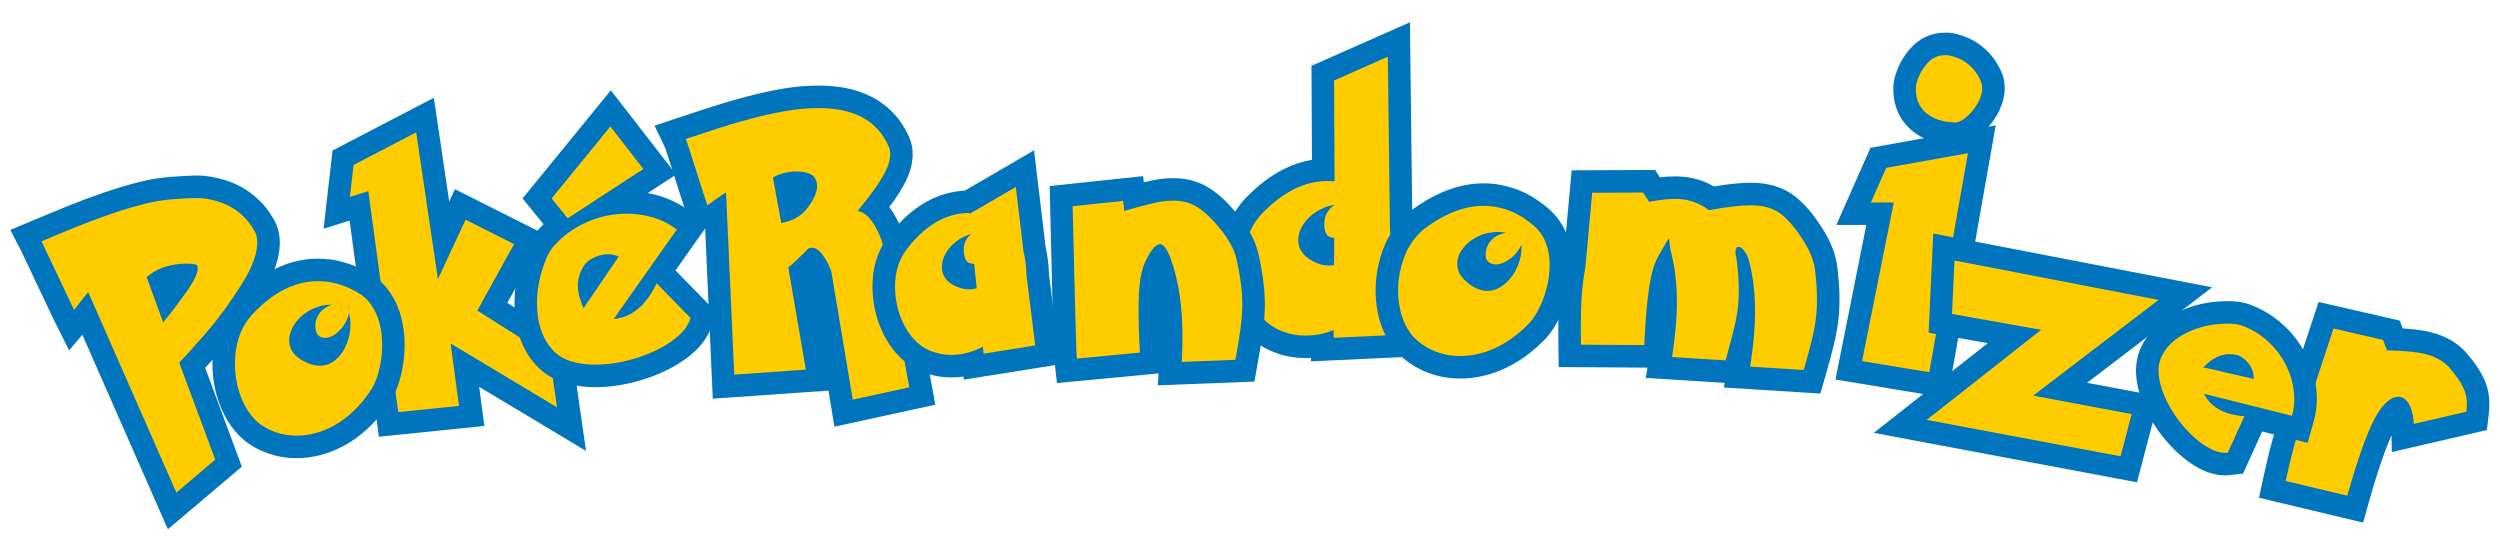
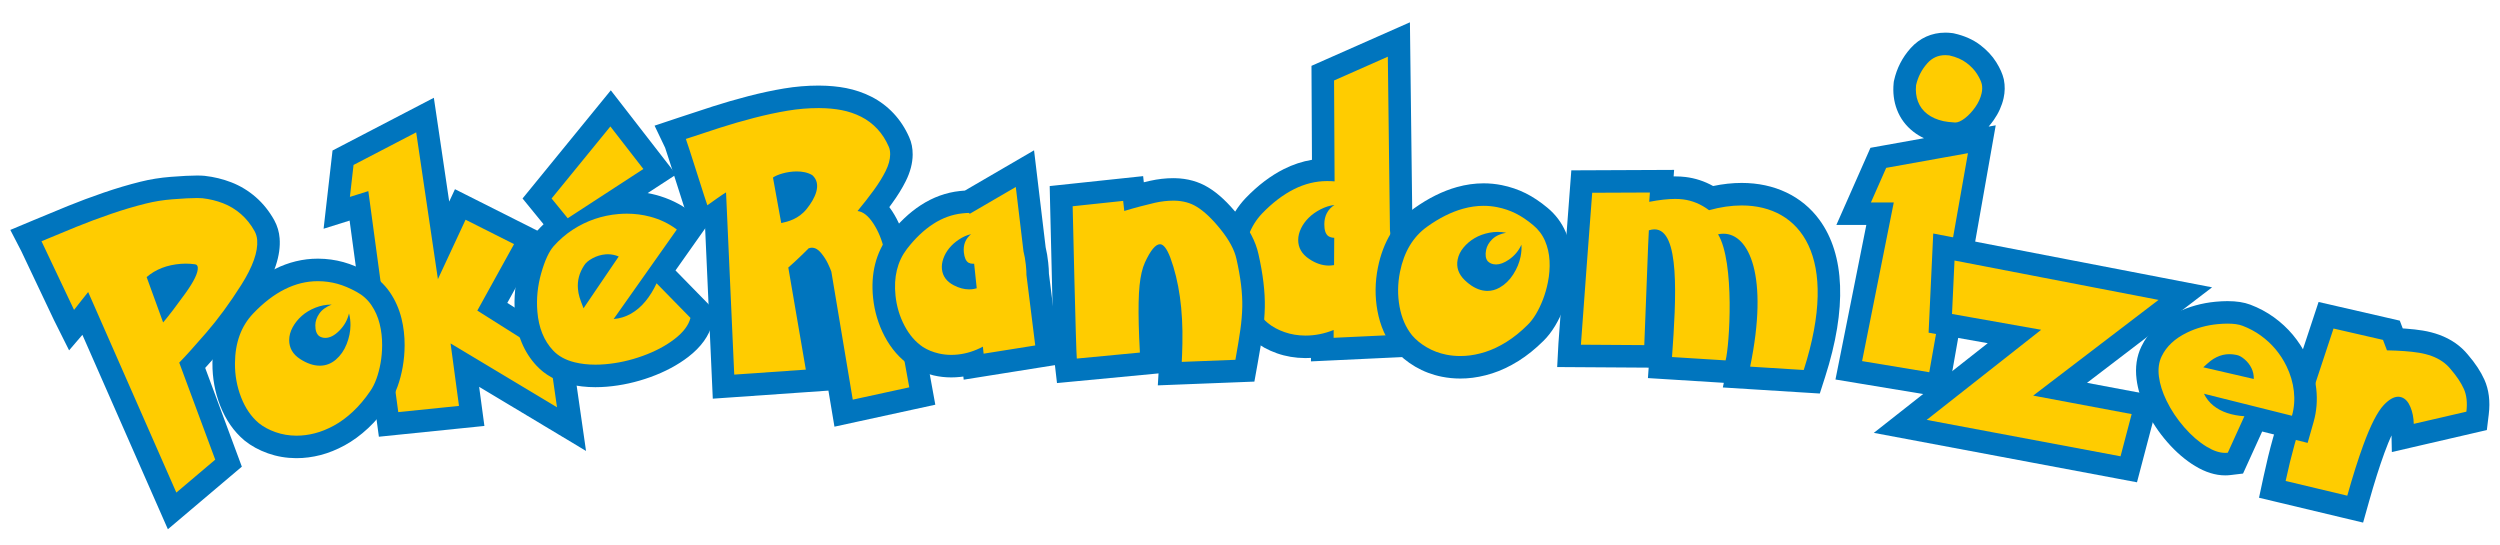
<svg xmlns="http://www.w3.org/2000/svg" id="Layer_1" data-name="Layer 1" viewBox="0 0 2776.52 604.45">
  <defs>
    <style>
      .cls-1 {
        fill: #0075be;
      }

      .cls-2 {
        fill: #fc0;
      }
    </style>
  </defs>
  <g>
    <path class="cls-2" d="m94.84,348.39c-2.32,2.97-2.78,3.55-3.1,3.92l-12.25,14.32-8.42-16.86c-.67-1.35-8.04-16.92-20.1-42.4-7.49-15.82-15.23-32.18-16.01-33.8l-6.16-11.93,12.49-5.23c13.67-5.73,26.74-11.13,38.84-16.05,12.26-4.99,25.38-9.88,38.99-14.55,13.76-4.72,27.17-8.7,39.86-11.84,10.14-2.53,20.76-4.24,31.53-5.08,12.49-.97,21.74-1.44,28.28-1.44,2.9,0,5.25.09,7.2.29l.17.02c9.06,1.02,17.85,3.15,26.13,6.36,8.64,3.35,16.58,8.16,23.62,14.31,7.05,6.16,13.04,13.67,17.81,22.32l.05.09c2.47,4.57,3.93,9.54,4.34,14.77,1.24,15.95-5.16,34.76-19.55,57.51-13.05,20.63-26.58,39.07-40.2,54.78-10.29,11.88-18.49,21.07-24.85,27.86l40.32,108.63-62.66,53.04-96.31-219.02Zm90.42-15.64c3.22-4.29,6.67-8.98,10.33-14.07,4.19-5.83,6.87-10.19,8.58-13.37-.78.03-1.55.07-2.31.13-9.37.73-17.31,2.99-24.02,6.88l7.43,20.43Z" />
    <path class="cls-1" d="m218.78,219.93c2.46,0,4.45.07,5.97.22,8.03.9,15.7,2.76,23.01,5.59,7.3,2.83,13.94,6.85,19.91,12.07,5.97,5.22,11,11.53,15.09,18.94,1.64,3.03,2.6,6.3,2.87,9.79,1.01,13.04-4.87,29.66-17.65,49.86-12.78,20.2-25.81,37.96-39.08,53.28-13.28,15.32-23.22,26.34-29.85,33.06l39.99,107.75-43.19,36.56-97.93-222.71c-.23.02-14.93,18.96-15.68,19.84-1.25-2.49-35.52-75.06-36.14-76.25,13.73-5.75,26.63-11.08,38.72-16.01,12.09-4.92,24.87-9.69,38.33-14.31,13.46-4.62,26.4-8.46,38.81-11.53,9.54-2.38,19.37-3.96,29.5-4.75,12.06-.94,21.16-1.4,27.32-1.4m-37.6,138.18c6.65-7.89,14.83-18.6,24.56-32.12,9.72-13.52,14.37-23.13,13.92-28.84-.17-2.21-1.2-3.42-3.09-3.62-3.5-.5-6.95-.74-10.36-.74-1.79,0-3.56.07-5.32.21-15.37,1.19-28.05,6.1-38.03,14.72l18.32,50.4m37.61-163.18v25-25c-6.88,0-16.45.48-29.26,1.48-11.46.89-22.77,2.71-33.61,5.42-13,3.22-26.77,7.31-40.87,12.14-13.84,4.75-27.17,9.73-39.64,14.8-12.09,4.92-25.2,10.34-38.96,16.1l-24.99,10.47,12.31,23.82c1.1,2.28,8.97,18.91,15.93,33.63,14.56,30.77,19.52,41.24,20.19,42.58l16.85,33.71,14.76-17.24,81.47,185.29,13.48,30.65,25.56-21.63,43.19-36.56,13.39-11.33-6.1-16.45-34.6-93.22c5.55-6.09,12.15-13.56,19.91-22.52,14.03-16.19,27.93-35.12,41.31-56.29,15.89-25.11,22.9-46.43,21.45-65.16-.54-6.99-2.49-13.63-5.8-19.75l-.05-.09-.05-.09c-5.48-9.93-12.38-18.57-20.52-25.69-8.15-7.12-17.34-12.69-27.34-16.56-9.29-3.59-19.13-5.99-29.26-7.13l-.17-.02-.17-.02c-2.35-.23-5.11-.34-8.41-.34h0Z" />
  </g>
  <g>
    <polygon class="cls-2" points="516.28 405.51 523.87 461.93 431.56 471.36 398.68 228.62 374 236.36 380.99 175.17 472.03 127.79 492.61 266.93 511.17 227.05 588.13 265.8 546.76 340.68 622.04 388.22 634.73 476.58 516.28 405.51" />
    <path class="cls-1" d="m462.23,146.98l24.12,163.03,30.72-65.99,53.84,27.1-40.79,73.83,80.37,50.76,8.13,56.62-118.2-70.91,9.34,69.38-67.44,6.89-33.25-245.43-20.47,6.42,4.05-35.49,69.58-36.21m19.59-38.38l-31.14,16.21-69.58,36.21-11.79,6.14-1.51,13.2-4.05,35.49-4.36,38.19,28.88-9.05,29.27,216.07,3.25,23.97,24.07-2.46,67.44-6.89,25.68-2.62-3.44-25.58-2.4-17.87,73.63,44.17,45.08,27.05-7.47-52.04-8.13-56.62-1.64-11.42-9.76-6.16-60.44-38.17,29.39-53.19,12.56-22.74-23.2-11.68-53.84-27.1-23.03-11.59-6.4,13.76-11.91-80.53-5.14-34.72h0Z" />
  </g>
  <g>
    <path class="cls-2" d="m661.28,417.51c-9.3,0-18.1-1.01-26.16-3.01-12.41-3.08-22.51-8.72-30.02-16.77-12.04-12.8-19.03-29.84-20.76-50.62-1.3-15.62.28-31.44,4.68-47.01,4.57-16.19,10.03-27.68,16.69-35.15,4.74-5.29,9.87-10.11,15.33-14.39l-24.56-30.11,81.65-100.08,54.59,70.4-54.28,35.34c2.53-.37,5.07-.66,7.63-.87,3.38-.28,6.78-.42,10.1-.42,9.83,0,19.54,1.24,28.86,3.69,12.68,3.33,24.19,8.86,34.2,16.43l9.65,7.3-34.89,49.42,46.7,47.72-1.74,6.81c-2.78,10.92-10.25,21.11-22.19,30.29-10.69,8.22-23.7,15.14-38.67,20.57-14.8,5.36-29.98,8.71-45.1,9.97-3.99.33-7.93.5-11.71.5Zm1.43-118.93c-2.6,1.58-3.27,2.63-3.34,2.76l-.15.26-.17.26c-1.58,2.42-2.76,4.87-3.57,7.37l7.23-10.65Z" />
    <path class="cls-1" d="m677.88,140.44l36.65,47.25-84.01,54.7-17.91-21.95,65.27-80m18.29,96.87c8.8,0,17.36,1.09,25.68,3.28,11.15,2.93,21.09,7.7,29.84,14.31l-70.18,99.42c6.9-.57,13.34-2.56,19.29-5.96,5.96-3.4,11.31-7.99,16.07-13.77,4.76-5.78,8.87-12.43,12.34-19.96l37.63,38.45c-2.08,8.17-7.98,16-17.7,23.47-9.72,7.48-21.48,13.72-35.31,18.72-13.83,5.01-27.79,8.09-41.88,9.27-3.66.3-7.22.46-10.68.46-8.32,0-16.04-.88-23.15-2.65-10.07-2.5-18.03-6.88-23.88-13.16-10.14-10.78-15.95-25.15-17.44-43.13-1.18-14.19.24-28.38,4.25-42.57,4.01-14.19,8.68-24.27,13.99-30.24,6.36-7.1,13.41-13.16,21.14-18.19,7.73-5.02,15.85-8.98,24.37-11.88,8.52-2.9,17.37-4.73,26.55-5.49,3.05-.25,6.07-.38,9.07-.38m-48.1,105.07l39.09-57.54c-4.02-1.65-8.04-2.47-12.05-2.47-.81,0-1.62.03-2.43.1-5.11.42-9.97,1.88-14.57,4.35-4.61,2.48-7.78,5.22-9.53,8.22-5.24,8.06-7.48,16.62-6.72,25.71.28,3.31.87,6.45,1.78,9.43.91,2.97,2.39,7.04,4.44,12.2m30.3-242.09l-19.87,24.35-65.27,80-12.89,15.8,12.89,15.8,10.46,12.82c-2.51,2.4-4.93,4.9-7.27,7.51l-.02.03-.02.03c-7.94,8.91-14.28,22.02-19.38,40.07-4.81,17.02-6.53,34.33-5.11,51.44,1.96,23.65,10.08,43.22,24.12,58.16,9.18,9.82,21.33,16.66,36.1,20.33,9.05,2.24,18.86,3.38,29.17,3.38,4.13,0,8.42-.18,12.75-.54,16.23-1.35,32.49-4.94,48.32-10.67,16.19-5.86,30.33-13.4,42.04-22.42,14.21-10.93,23.18-23.42,26.67-37.11l3.47-13.62-9.83-10.04-34.5-35.26,21.9-31.02,13.96-19.77-19.31-14.59c-11.32-8.55-24.29-14.79-38.55-18.54-2.94-.77-5.91-1.44-8.92-1.99l8.88-5.78,22.75-14.82-16.64-21.46-36.65-47.25-19.26-24.83h0Z" />
  </g>
  <g>
    <path class="cls-2" d="m911.16,304.85c-.44-1.14-1.29-3.19-2.94-6.71-1.38-2.94-3.33-5.97-5.78-9-2.82,2.78-5.79,5.62-8.86,8.48-1.72,1.6-3.24,3.01-4.58,4.23l20.62,120.18-106.07,7.39-8.67-192.72c-.39.28-.73.53-1,.72l-3.07,3.12-5.28-.03c-9.02-.05-11.53-7.6-12.73-11.23-.57-1.73-1.38-4.21-2.35-7.22-1.92-5.95-4.48-13.99-7.15-22.36-4.98-15.63-11.76-36.89-13.03-40.34l-5.93-12.41,13.42-4.48c13.48-4.5,26.31-8.71,38.12-12.51,12.05-3.88,24.89-7.59,38.18-11.04,13.46-3.49,26.49-6.29,38.73-8.33,12.16-2.02,24.3-3.04,36.1-3.04h1.3c9.72.07,18.86.92,27.14,2.54,8.63,1.69,16.89,4.5,24.58,8.36,7.99,4.01,15.2,9.41,21.43,16.04,6.17,6.58,11.24,14.37,15.07,23.15,1.84,3.96,2.75,8.67,2.72,14-.05,7.5-2.18,15.55-6.34,23.92-3.62,7.28-8.4,15.02-14.22,23.01-2.86,3.93-5.9,7.95-9.09,12.03,3.11,2.87,6.07,6.43,8.86,10.67,6.36,9.67,11.06,21.11,13.98,33.99l.06.26,29.93,164.33-87.38,19.04-25.76-154.02Zm-33.78-73.41c3.14-1.66,6.17-3.96,8.84-7.29,4.29-5.35,7.25-10.56,8.35-14.67.75-2.79.45-4.09-.06-4.86-2.46-1.14-5.76-1.73-9.65-1.73-4.56,0-8.92.8-12.34,1.75l4.87,26.79Z" />
    <path class="cls-1" d="m908.89,120.05c.41,0,.81,0,1.22,0,9,.06,17.27.83,24.82,2.3,7.55,1.48,14.67,3.9,21.37,7.26,6.7,3.36,12.67,7.84,17.92,13.42,5.24,5.59,9.51,12.17,12.79,19.75,1.1,2.3,1.63,5.22,1.61,8.77-.04,5.61-1.71,11.75-5.03,18.43-3.32,6.68-7.7,13.75-13.13,21.22-5.44,7.47-11.46,15.19-18.06,23.16,6.11.73,11.94,5.31,17.5,13.76,5.56,8.45,9.64,18.41,12.23,29.88l27.71,152.18-62.76,13.67-23.78-142.18c-.65-1.95-1.91-4.91-3.78-8.87-1.87-3.96-4.4-7.9-7.59-11.81-3.2-3.91-6.63-5.88-10.3-5.9h-.03c-.78,0-1.94.22-3.48.67-4.03,4.1-8.39,8.34-13.08,12.71-4.69,4.38-7.88,7.25-9.55,8.61l19.46,113.43-79.5,5.54-9.1-202.37h0c-.67,0-20.31,13.86-20.75,14.31-.33,0-22.56-70.92-23.88-73.68,13.47-4.49,26.14-8.65,38-12.47,11.86-3.82,24.35-7.43,37.49-10.84,13.13-3.41,25.68-6.11,37.64-8.09,11.53-1.92,22.89-2.87,34.05-2.87m-41.25,127.7c7.34-1.56,19.2-4.39,28.33-15.78,9.13-11.39,17.27-27.47,6.17-37.42-4.97-3.01-11.12-4.15-17.28-4.15-11.04,0-22.1,3.66-26.4,6.8l9.18,50.56m41.25-152.7c-12.48,0-25.31,1.08-38.15,3.21-12.62,2.1-26.02,4.98-39.82,8.56-13.53,3.52-26.61,7.3-38.87,11.24-11.86,3.82-24.73,8.04-38.25,12.55l-26.84,8.95,11.74,24.58c1.64,4.71,8.24,25.41,12.68,39.34,2.69,8.45,5.24,16.42,7.16,22.4.98,3.05,1.8,5.57,2.38,7.32.34,1.03.62,1.84.81,2.39,4.08,11.6,13.3,16.45,21.35,17.28l7.39,164.3,1.15,25.6,25.56-1.78,79.5-5.54,23.36-1.63,2.37,14.16,4.33,25.89,25.65-5.59,62.76-13.67,23.6-5.14-4.33-23.76-27.71-152.18-.1-.52-.12-.52c-3.25-14.35-8.54-27.16-15.72-38.09-1.01-1.54-2.05-3.01-3.11-4.41,1.02-1.36,2.02-2.72,2.99-4.06,6.23-8.56,11.38-16.9,15.31-24.8,5.02-10.09,7.59-19.99,7.65-29.41.04-7.13-1.24-13.58-3.82-19.2-4.4-10.05-10.24-18.99-17.35-26.58-7.24-7.72-15.63-13.99-24.93-18.66-8.71-4.37-18.05-7.54-27.78-9.45-9.06-1.77-18.97-2.7-29.48-2.77-.46,0-.92,0-1.38,0h0Z" />
  </g>
  <g>
    <path class="cls-2" d="m1080.91,402.94c-5.21,1.59-10.51,2.67-15.85,3.23-2.87.3-5.74.45-8.54.45-5.67,0-11.26-.63-16.62-1.86-8.05-1.86-15.32-4.84-21.6-8.87l-.19-.13c-9.98-6.67-18.27-16.18-24.62-28.27-6.11-11.63-9.93-24.37-11.35-37.85-2.5-23.76,2.57-44.14,15.05-60.58,9.99-12.97,20.84-23.29,32.29-30.73,11.93-7.75,24.72-12.39,38.01-13.79,3.25-.34,5.82-.52,7.83-.56l62.99-36.69,10.71,89.59c1.2,4.76,2.12,10.14,2.73,16.02.52,4.94.76,8.8.73,11.74l11.18,89.47-82.29,13.11-.45-4.28Zm-21.02-112.67c-.14.35-.27.7-.39,1.05-.82,2.33-1.12,4.4-.92,6.32.27,2.59,1.23,5.36,6.36,8.03,2.09,1.11,4.08,1.92,6.01,2.45l-.53-5.01c-.22-.11-.44-.22-.66-.33l-.48-.25-.46-.29c-4.12-2.64-7.11-6.65-8.94-11.96Z" />
    <path class="cls-1" d="m1128.15,207.67l8.55,71.52c1.15,4.37,2.02,9.37,2.61,15.01.52,4.96.73,8.65.65,11.07l9.79,78.39-57.34,9.14-.82-7.82c-8.99,4.83-18.27,7.75-27.84,8.76-2.45.26-4.86.39-7.24.39-4.75,0-9.35-.51-13.81-1.54-6.68-1.54-12.57-3.95-17.66-7.21-8.27-5.52-15.1-13.42-20.5-23.69-5.4-10.27-8.73-21.39-9.98-33.35-2.16-20.59,2.03-37.83,12.57-51.72,9.12-11.84,18.83-21.11,29.14-27.81,10.31-6.7,21.14-10.64,32.5-11.84,3.16-.33,5.56-.5,7.2-.5l1.13.92,51.03-29.72m-49.68,52.38c-4.64,1.09-9.11,3.07-13.43,5.95-4.32,2.87-7.93,6.1-10.84,9.69-2.91,3.59-5.07,7.42-6.5,11.5-1.43,4.08-1.94,8-1.55,11.76.82,7.77,5.15,13.71,13.01,17.81,5.84,3.09,11.57,4.63,17.21,4.63,1.07,0,2.14-.06,3.21-.17,1.28-.13,3.01-.49,5.2-1.06l-2.87-27.29c-.45.05-.89.07-1.32.07-1.8,0-3.47-.41-5.02-1.22-2.78-1.78-4.47-5.57-5.08-11.38-.88-8.37,1.78-15.13,7.97-20.27m69.99-93.13l-32.89,19.15-43.89,25.56c-1.62.1-3.44.26-5.51.48-15.27,1.6-29.91,6.9-43.51,15.74-12.64,8.21-24.53,19.49-35.33,33.52l-.05.07-.05.07c-14.47,19.06-20.36,42.42-17.52,69.45,1.58,15.07,5.86,29.32,12.71,42.36,7.33,13.96,17.01,25.01,28.74,32.85l.19.13.19.12c7.49,4.8,16.08,8.35,25.54,10.53,6.28,1.45,12.81,2.18,19.43,2.18,3.23,0,6.55-.18,9.85-.52,1.19-.13,2.39-.27,3.58-.44l.37,3.48,26.04-4.15,57.34-9.14,23.87-3.8-3-23.98-9.58-76.69c-.01-3.29-.27-7.26-.8-12.28-.64-6.14-1.6-11.83-2.84-16.96l-8.36-69.93-4.52-37.79h0Z" />
  </g>
  <g>
    <path class="cls-2" d="m1468.58,383.29c-6.16,1.26-12.35,1.89-18.54,1.89h-.58c-9.51-.06-18.61-1.59-27.04-4.55-8.48-2.98-15.96-7.07-22.25-12.17l-.18-.15c-9.98-8.4-17.79-19.69-23.21-33.54-5.23-13.37-7.83-27.66-7.74-42.48.16-26.06,8.1-47.52,23.58-63.8,12.45-12.91,25.51-22.83,38.86-29.53,12.38-6.21,25.2-9.66,38.17-10.26l-.55-107.45,84.5-37.37,2.57,210.95c.73,5.34,1.08,11.34,1.04,17.85-.04,5.5-.24,9.74-.64,12.92l1.31,98.46-89.34,4.2.03-4.97Zm-9.92-128.34c-.95,1.33-1.76,2.7-2.45,4.14-1.27,2.65-1.9,5.06-1.91,7.39-.02,3.09.75,6.77,6.58,10.7,2.85,1.94,5.61,3.33,8.34,4.2l.05-8.16c-.43-.25-.85-.52-1.27-.8l-.45-.3-.42-.34c-4.7-3.81-7.54-9.45-8.47-16.82Z" />
    <path class="cls-1" d="m1541.33,62.98l2.35,192.82c.73,4.94,1.07,10.54,1.03,16.81-.03,5.51-.25,9.59-.65,12.24l1.16,87.3-64.1,3.02.05-8.69c-10.31,4.14-20.69,6.21-31.15,6.21-.17,0-.33,0-.5,0-8.16-.05-15.82-1.33-22.97-3.85-7.15-2.51-13.33-5.87-18.52-10.08-8.41-7.08-14.94-16.59-19.61-28.53-4.67-11.94-6.97-24.56-6.88-37.85.14-22.88,6.86-41.3,20.14-55.27,11.47-11.89,23.27-20.88,35.41-26.98,11.99-6.01,24.21-9.02,36.66-9.02.16,0,.32,0,.49,0,3.51.02,6.17.13,7.97.33l-.58-112.07,59.69-26.4m-59.27,164.66c-5.23.63-10.39,2.26-15.48,4.89-5.1,2.63-9.46,5.73-13.09,9.32-3.63,3.59-6.48,7.53-8.55,11.84-2.07,4.31-3.12,8.55-3.14,12.72-.05,8.64,3.98,15.69,12.11,21.15,7.18,4.89,14.48,7.35,21.88,7.4.03,0,.07,0,.1,0,1.41,0,3.33-.18,5.74-.53l.19-30.33c-2.56-.02-4.84-.69-6.82-2.04-2.83-2.3-4.23-6.67-4.19-13.13.06-9.3,3.81-16.4,11.24-21.29m83.81-202.85l-34.65,15.32-59.69,26.4-14.97,6.62.08,16.37.45,87.98c-10.61,1.76-21.05,5.21-31.21,10.3-14.62,7.34-28.82,18.09-42.19,31.97l-.06.06-.06.06c-17.75,18.66-26.84,43-27.02,72.34-.1,16.41,2.79,32.26,8.6,47.11,6.18,15.82,15.2,28.79,26.8,38.55l.18.15.18.15c7.4,6,16.15,10.8,25.98,14.25,9.74,3.42,20.2,5.19,31.1,5.26h.65c1.99,0,3.97-.06,5.96-.17l-.02,3.86,26.34-1.24,64.1-3.02,24.14-1.14-.32-24.17-1.14-85.57c.39-3.55.59-7.91.63-13.48.04-6.78-.31-13.11-1.05-18.83l-2.33-191.26-.46-37.88h0Z" />
  </g>
  <g>
    <path class="cls-2" d="m1621.82,407.9c-6.11,0-12.16-.59-17.98-1.75-9.24-1.85-17.88-5.11-25.68-9.69-7.82-4.59-14.38-10-19.5-16.07l-.17-.2c-8.2-10.15-13.72-22.71-16.4-37.34-2.59-14.12-2.43-28.65.48-43.18,5.12-25.55,16.99-45.11,35.29-58.15,14.56-10.4,29.23-17.71,43.59-21.72,8.8-2.46,17.63-3.7,26.25-3.7,5.92,0,11.87.59,17.67,1.75,8.31,1.66,16.22,4.35,23.52,7.99,7.18,3.57,14.5,8.47,21.78,14.54,7.36,6.06,13.01,13.55,16.73,22.19,3.51,8.17,5.54,17.03,6.02,26.36.46,8.89-.23,17.99-2.05,27.06-1.47,7.35-3.52,14.46-6.08,21.12-2.57,6.67-5.53,12.81-8.79,18.24-3.44,5.72-7.2,10.58-11.18,14.44-8.22,8.17-16.8,15.07-25.5,20.51-8.82,5.52-17.71,9.72-26.43,12.49-8.69,2.76-17.25,4.42-25.45,4.93-2.04.13-4.1.19-6.11.19Zm15.73-127.73c-.88.85-1.72,1.75-2.5,2.71-2.08,2.52-3.35,5.03-3.88,7.66-.65,3.26-.58,6.92,4.28,11.61,4.71,4.52,9.28,7.26,13.58,8.12,1.04.21,2.06.31,3.04.31,2.46,0,4.84-.67,7.28-2.05,1.23-.69,2.4-1.48,3.51-2.35-.43.02-.86.03-1.29.03-1.81,0-3.61-.18-5.36-.53-4.97-1-9.24-3.26-12.7-6.72l-.38-.38-.35-.41c-3.99-4.76-5.74-10.79-5.22-17.99Z" />
    <path class="cls-1" d="m1647.7,228.59c5.13,0,10.2.5,15.22,1.51,7.26,1.45,14.06,3.76,20.4,6.92s12.78,7.47,19.33,12.95c5.9,4.86,10.32,10.71,13.26,17.54,2.94,6.83,4.61,14.19,5.02,22.06.41,7.88-.2,15.86-1.82,23.96-1.34,6.7-3.17,13.06-5.49,19.09-2.32,6.02-4.93,11.45-7.84,16.29-2.91,4.84-5.98,8.82-9.22,11.95-7.62,7.58-15.41,13.86-23.38,18.84-7.97,4.99-15.83,8.71-23.59,11.18-7.75,2.47-15.23,3.92-22.44,4.36-1.79.11-3.57.17-5.33.17-5.32,0-10.49-.5-15.53-1.51-7.91-1.58-15.18-4.32-21.81-8.22-6.63-3.89-12.05-8.34-16.28-13.35-6.91-8.55-11.52-19.13-13.83-31.74-2.31-12.61-2.17-25.43.44-38.47,4.49-22.43,14.59-39.24,30.28-50.43,13.44-9.6,26.68-16.22,39.7-19.86,7.74-2.16,15.37-3.24,22.89-3.24m4.37,94.49c4.63,0,9.11-1.22,13.43-3.67,6-3.4,11.05-8.29,15.14-14.68,4.09-6.39,6.81-12.99,8.17-19.78.93-4.65,1.23-9.05.9-13.18-3,6.76-7.67,12.31-14.01,16.65-5.15,3.53-9.86,5.29-14.14,5.29-.99,0-1.96-.09-2.91-.28-2.51-.5-4.62-1.6-6.31-3.3-2.34-2.79-2.96-6.98-1.84-12.57.86-4.28,3.12-8.23,6.8-11.85,3.68-3.62,8.83-6.02,15.46-7.21-3.13-.63-6.28-.94-9.42-.94-3.02,0-6.05.29-9.08.87-6.19,1.18-11.7,3.2-16.53,6.06-4.83,2.86-8.94,6.34-12.33,10.45-3.39,4.11-5.55,8.5-6.48,13.15-1.73,8.66.89,16.35,7.87,23.07,6.49,6.24,13.09,10.03,19.8,11.37,1.85.37,3.68.56,5.49.56m-4.37-119.49h0c-9.75,0-19.72,1.4-29.61,4.16-15.77,4.4-31.75,12.34-47.51,23.59-20.95,14.93-34.51,37.09-40.27,65.86-3.22,16.09-3.4,32.2-.52,47.89,3.06,16.71,9.45,31.15,18.97,42.94l.16.2.17.2c6.04,7.16,13.68,13.48,22.73,18.8,9.01,5.29,18.95,9.05,29.56,11.17,6.62,1.33,13.5,2,20.43,2,2.27,0,4.58-.07,6.88-.21,9.22-.57,18.8-2.42,28.47-5.49,9.71-3.09,19.56-7.73,29.27-13.81,9.46-5.92,18.76-13.39,27.62-22.19,4.74-4.61,9.16-10.3,13.15-16.93,3.63-6.05,6.91-12.84,9.73-20.17,2.82-7.32,5.07-15.12,6.68-23.17,2.02-10.09,2.79-20.24,2.27-30.16-.56-10.81-2.92-21.12-7.02-30.65-4.51-10.47-11.33-19.53-20.27-26.91-8-6.67-16.12-12.08-24.14-16.08-8.28-4.13-17.24-7.17-26.64-9.05-6.61-1.32-13.38-1.99-20.12-1.99h0Z" />
  </g>
  <g>
-     <path class="cls-2" d="m1929.17,418.81l2.23-13.63c.74-4.54,1.65-11.21,2.71-19.82.18-1.49.36-2.98.52-4.45-1.67,6.34-3.71,13.91-6.1,22.66l-2.69,9.81-83.45-5.22,2.23-13.63c.74-4.54,1.65-11.21,2.71-19.82,3.27-26.64,3.4-50.72.39-71.85-.78,2.69-1.5,5.64-2.15,8.8-1,4.88-1.93,10.79-2.76,17.59-1.73,14.13-3.13,32.51-4.16,54.63l-.56,12-94.65-.62-.16-12.25c-.11-8.54-.14-17.08-.07-25.38.06-8.43.27-16.37.63-23.6.36-7.37,1.06-15.34,2.09-23.7.45-3.63,1.24-8.61,2.43-15.21l8.56-93.48,74.48-.33,6.12,9.13c8.52-1.33,16.19-2,22.87-2,3.6,0,7.01.19,10.14.58,10.82,1.33,21.03,5.09,30.45,11.21,17.88-3.16,32.12-4.69,43.43-4.69,4.04,0,7.75.2,11.03.61,11.55,1.42,21.49,5.17,29.54,11.16,9.1,6.81,17.97,16.99,27.14,31.15,9.42,14.54,14.68,27.56,16.06,39.79,2.63,21.57,2.98,40.57,1.03,56.47-1.03,8.36-2.67,17.18-4.88,26.21-2.13,8.7-5.18,19.95-9.05,33.45l-2.77,9.66-83.32-5.21Z" />
-     <path class="cls-1" d="m1824.72,213.83l6.91,10.32c11.14-2.14,20.72-3.22,28.73-3.22,3.11,0,5.98.16,8.62.49,10.46,1.28,20.15,5.3,29.08,12.03,19.38-3.62,34.82-5.42,46.33-5.42,3.54,0,6.71.17,9.51.51,9.42,1.16,17.29,4.08,23.6,8.78,7.79,5.83,15.83,15.14,24.12,27.92,8.28,12.78,12.99,24.26,14.13,34.44,2.53,20.68,2.88,38.51,1.04,53.49-.97,7.91-2.51,16.17-4.62,24.75-2.11,8.59-5.08,19.58-8.93,32.98l-59.51-3.72c.77-4.69,1.69-11.46,2.78-20.32,4.53-36.93,3.3-68.98-3.69-96.14-1.32-4.85-3.09-8.75-5.31-11.7-2.22-2.95-4.32-4.55-6.3-4.79-.17-.02-.33-.03-.48-.03-1.78,0-2.84,1.34-3.17,4.03-.21,1.7-.2,3.18.03,4.45.47,1.59.88,3.7,1.23,6.32,2.58,21.07,2.97,38.91,1.18,53.51-.88,7.16-2.27,14.62-4.18,22.37-1.91,7.75-5.03,19.54-9.36,35.36l-59.51-3.72c.77-4.69,1.69-11.46,2.78-20.32,4.55-37.03,3.27-69.08-3.83-96.16-.86-3.16-1.41-6.46-1.66-9.89-.25-3.42-.51-5.16-.8-5.19,0,0,0,0-.01,0-.39,0-1.75,2.08-4.05,6.24-2.34,4.21-4.83,8.54-7.48,13-1.82,3.13-3.44,6.75-4.85,10.88-1.42,4.13-2.66,8.81-3.73,14.03-1.07,5.23-2.05,11.42-2.93,18.58-1.78,14.51-3.19,33.03-4.24,55.57l-70.38-.46c-.11-8.43-.14-16.8-.07-25.11.06-8.31.27-16.01.61-23.09.34-7.08,1.01-14.67,2.01-22.78.43-3.48,1.24-8.5,2.42-15.05l7.57-82.71,56.41-.25m13.3-25.06l-13.41.06-56.41.25-22.72.1-2.07,22.62-7.47,81.63c-1.18,6.57-1.98,11.6-2.44,15.37-1.06,8.66-1.79,16.94-2.16,24.61-.36,7.39-.58,15.51-.64,24.12-.07,8.4-.04,17.02.07,25.64l.33,24.5,24.51.16,70.38.46,3.71.02-1.87,11.45,27.57,1.72,59.51,3.72.55.03-.85,5.18,27.57,1.72,59.51,3.72,20.05,1.25,5.54-19.31c3.91-13.64,7-25.05,9.18-33.91,2.33-9.52,4.07-18.82,5.15-27.67,2.07-16.9,1.73-36.9-1.02-59.46-1.62-14.18-7.5-28.94-17.98-45.12-9.99-15.42-19.85-26.65-30.12-34.34l-.03-.02-.03-.02c-9.81-7.3-21.74-11.85-35.47-13.54-3.79-.47-8.01-.7-12.56-.7-11.01,0-24.47,1.34-40.93,4.08-9.81-5.62-20.34-9.14-31.43-10.51-3.63-.45-7.56-.67-11.66-.67-5.22,0-10.8.35-16.84,1.05l-5.5-8.21h0Z" />
+     <path class="cls-2" d="m1928.57,418.77l2.91-14.11c15.86-76.76,4.51-109.75-2.59-121.8,2.82,14.28,4.35,31.98,4.55,52.98.29,29.64-2.34,58.22-4.93,67.71l-2.69,9.81-82.25-5.14.9-12.58c2-27.84,3.9-57.08,3.27-81.65-.52-20.46-2.74-32.03-4.93-38.55-.54,13.56-1.25,32.41-1.87,48.92-.96,25.61-1.87,49.81-2.32,59.5l-.56,12-95.49-.63.69-13.08c.54-10.2,12.07-162.55,12.56-169.03l.87-11.51,89.11-.39-.59,8.14c5.48-.63,10.53-.95,15.12-.95,3.6,0,7.01.19,10.14.58,10.63,1.31,20.69,4.97,29.97,10.9,11.65-2.81,23.03-4.23,33.91-4.23,32.28,0,59.38,12.78,76.31,35.98,17.98,24.64,33.34,72.93,4.45,163.07l-2.97,9.27-83.6-5.23Z" />
+     <path class="cls-1" d="m1832.39,213.8l-.75,10.35c11.14-2.14,20.72-3.22,28.73-3.22,3.11,0,5.98.16,8.62.49,10.46,1.28,20.15,5.3,29.08,12.03,12.55-3.49,24.77-5.27,36.32-5.27,65.34,0,109.2,56.86,68.85,182.73l-59.51-3.72c20.86-100.99-1.24-147.63-29.68-147.63-1.96,0-3.95.22-5.96.66,18.81,31.09,12.7,124.21,8.37,140.03l-59.51-3.72c4.73-65.88,8.99-141.8-19.46-141.8-1.93,0-4.01.35-6.26,1.08-.36.12-4.03,104.94-5.08,127.48l-70.38-.46c.54-10.18,12.54-168.75,12.54-168.75l64.07-.28m26.89-25.12l-27,.12-64.07.28-23.08.1-1.74,23.01c-.49,6.49-12.03,158.97-12.58,169.31l-1.39,26.15,26.19.17,70.38.46,5.05.03-.83,11.59,25.18,1.57,59.09,3.69-1.07,5.16,28.75,1.8,59.51,3.72,19.43,1.21,5.94-18.53c12.1-37.73,17.67-71.75,16.56-101.09-1.11-29.32-8.78-53.93-22.81-73.16-19.34-26.51-50.03-41.11-86.4-41.11-10.27,0-20.93,1.15-31.79,3.44-9.56-5.34-19.8-8.7-30.57-10.02-3.63-.45-7.56-.67-11.66-.67-.53,0-1.07,0-1.61.01l.53-7.26h0Z" />
  </g>
  <g>
    <path class="cls-2" d="m2053.27,411.25l34.74-173.94h-29.33s27.42-62.04,27.42-62.04l114.95-20.62-48.21,273.09-99.56-16.49Zm117.73-262.68l-.41-.03c-6.54-.44-11.43-1.03-14.92-1.81-8.97-2-16.67-5.46-22.89-10.27-6.6-5.1-11.43-11.58-14.34-19.24-2.78-7.3-3.75-15.33-2.88-23.85l.08-.73.16-.72c2.53-11.33,7.73-21.46,15.47-30.09,7.68-8.57,17.76-13.1,29.16-13.1,1.98,0,4.02.14,6.08.4l.56.07.55.12c9.45,2.11,17.52,5.65,23.98,10.53,6.24,4.72,11.22,10.02,14.79,15.74,3.55,5.69,5.77,10.59,6.8,15l.08.36c1,4.94.91,10.08-.24,15.27-1.54,6.93-4.59,13.65-9.04,19.97-4.22,5.99-8.96,11.03-14.08,14.98-6.45,4.97-12.49,7.38-18.47,7.38h-.43Z" />
    <path class="cls-1" d="m2160.43,61.24c1.44,0,2.93.1,4.46.3,7.73,1.73,14.12,4.49,19.16,8.31,5.04,3.81,8.95,7.94,11.73,12.39,2.78,4.45,4.52,8.19,5.22,11.2.65,3.23.59,6.59-.19,10.08-1.19,5.34-3.54,10.5-7.06,15.49-3.52,4.99-7.34,9.08-11.49,12.28-4.14,3.19-7.75,4.79-10.84,4.79h0c-5.86-.39-10.21-.9-13.04-1.54-7.19-1.6-13.18-4.25-17.95-7.95-4.78-3.7-8.22-8.29-10.3-13.79-2.09-5.5-2.8-11.54-2.13-18.14,2.07-9.26,6.26-17.42,12.58-24.47,5.34-5.96,11.96-8.94,19.85-8.94m25.18,108.88l-42.95,243.27-74.61-12.35,35.19-176.21h-25.39s16.97-38.42,16.97-38.42l90.78-16.29m-25.18-133.88c-15.05,0-28.36,5.97-38.47,17.26-9.18,10.24-15.36,22.26-18.36,35.71l-.32,1.44-.15,1.47c-1.07,10.48.15,20.43,3.63,29.57,3.73,9.83,9.92,18.14,18.38,24.68,3.53,2.74,7.43,5.11,11.65,7.11l-46.37,8.32-13.08,2.35-5.37,12.16-16.97,38.41-15.51,35.1h33.28s-29.22,146.32-29.22,146.32l-5.06,25.34,25.49,4.22,74.61,12.35,24.4,4.04,4.3-24.36,42.95-243.27,6.23-35.28-7.88,1.41c1.95-2.25,3.83-4.65,5.62-7.19,5.4-7.67,9.11-15.9,11.02-24.44,1.54-6.91,1.64-13.79.3-20.46l-.07-.36-.08-.36c-1.34-5.77-4.08-11.92-8.37-18.79-4.39-7.03-10.4-13.45-17.85-19.09-7.91-5.98-17.59-10.27-28.8-12.77l-1.1-.24-1.11-.15c-2.59-.34-5.18-.51-7.7-.51h0Z" />
  </g>
  <g>
    <polygon class="cls-2" points="2110.44 473.55 2237.3 373.71 2154.93 359.11 2158.88 274.34 2427.03 326.1 2287.98 432.27 2382.94 450.11 2364.23 521.22 2110.44 473.55" />
    <path class="cls-1" d="m2170.69,289.35l226.59,43.73-139.2,106.28,109.35,20.54-12.33,46.87-215.3-40.44,127.15-100.07-99.03-17.56,2.77-59.37m-23.63-30.02l-1.35,28.86-2.77,59.37-1.02,21.95,21.63,3.84,44.07,7.81-83.29,65.55-43.27,34.05,54.12,10.16,215.3,40.44,22.87,4.3,5.92-22.5,12.33-46.87,6.83-25.97-26.4-4.96-54.17-10.17,94.57-72.21,44.33-33.85-54.76-10.57-226.59-43.73-28.36-5.47h0Z" />
  </g>
  <g>
    <path class="cls-2" d="m2523.67,543.49l2.57-11.95c6.31-29.38,13.59-55.44,21.63-77.46,1.35-3.71,3.3-8.51,5.95-14.67l29.51-89.29,72.57,16.68,3.81,10.04c4.04.16,7.88.36,11.5.62,6.19.44,12.02,1.1,17.33,1.96,5.73.93,11.21,2.34,16.29,4.19,10.88,3.97,19.75,10.1,26.38,18.24,7.45,8.65,13.02,17.05,16.58,24.96,4.03,8.96,5.31,19.7,3.83,31.91l-1.06,8.69-81.98,18.98-.31-15.39c-.11-5.24-1.04-10.01-2.76-14.2-.95-2.3-1.82-3.31-2.21-3.63-.65.21-2.91,1.18-6.74,5.23-4.03,4.27-10.81,14.76-20.17,40.41-5.56,15.24-11.42,33.77-17.42,55.09l-3.25,11.56-92.03-21.98Z" />
    <path class="cls-1" d="m2591.62,364.86l54.96,12.63,4.4,11.61c7.02.14,13.46.42,19.32.84,5.86.42,11.27,1.03,16.23,1.83,4.96.8,9.63,2,14,3.59,8.83,3.22,15.85,8.06,21.08,14.51,6.74,7.82,11.67,15.17,14.76,22.06,3.09,6.89,4.03,15.32,2.82,25.28l-58.45,13.53c-.14-6.82-1.37-13.06-3.71-18.71-2.33-5.65-5.55-9.23-9.65-10.72-1.27-.46-2.57-.7-3.91-.7-4.87,0-10.21,3.06-16.01,9.19-7.09,7.52-14.7,22.42-22.84,44.72-5.7,15.61-11.6,34.27-17.71,55.99l-68.46-16.35c6.22-28.95,13.27-54.22,21.15-75.8,1.3-3.57,3.27-8.4,5.91-14.52l26.11-78.99m-16.59-29.47l-7.15,21.62-25.77,77.96c-2.64,6.15-4.6,11-5.99,14.82-8.24,22.57-15.68,49.19-22.11,79.12l-5.13,23.89,23.77,5.68,68.46,16.35,23.37,5.58,6.51-23.13c5.91-21.01,11.67-39.24,17.13-54.18,2.97-8.14,5.61-14.52,7.9-19.5l.38,18.46,30-6.95,58.45-13.53,17.06-3.95,2.12-17.39c1.76-14.51.14-27.47-4.83-38.54-4.09-9.1-10.11-18.22-18.4-27.87-8.06-9.83-18.71-17.21-31.67-21.95-5.83-2.13-12.08-3.74-18.58-4.79-5.67-.91-11.87-1.62-18.43-2.09-1.18-.08-2.38-.16-3.61-.24l-3.28-8.64-13.03-3-54.96-12.63-22.19-5.1h0Z" />
  </g>
  <g>
    <path class="cls-2" d="m328.87,496.36c-9.42-.06-18.53-1.62-27.06-4.63-8.55-3.02-16.02-7.08-22.2-12.07l-.2-.17c-9.98-8.4-17.79-19.69-23.21-33.54-5.23-13.37-7.83-27.66-7.74-42.48.16-26.05,8.1-47.52,23.58-63.8,12.31-12.98,25.33-22.94,38.67-29.61,13.63-6.82,27.82-10.27,42.18-10.27h.57c8.48.06,16.76,1.19,24.61,3.37,7.72,2.14,15.85,5.55,24.14,10.14,8.38,4.55,15.35,10.83,20.64,18.61,5,7.35,8.68,15.67,10.93,24.73,2.14,8.64,3.19,17.7,3.14,26.96-.05,7.5-.71,14.87-1.96,21.89-1.25,7.04-2.99,13.62-5.16,19.57-2.29,6.28-5.06,11.76-8.23,16.3-6.52,9.59-13.63,18-21.13,24.99-7.61,7.1-15.54,12.92-23.57,17.29-8,4.37-16.1,7.62-24.05,9.68-7.81,2.02-15.68,3.05-23.39,3.05h-.55Zm9.13-130.08c-.71,1.01-1.35,2.05-1.94,3.13-1.56,2.88-2.33,5.57-2.35,8.26-.02,3.33.74,6.91,6.41,10.58,5.48,3.54,10.49,5.36,14.88,5.39h.11c3.68,0,6.75-1.16,9.68-3.66,1.07-.91,2.07-1.9,2.99-2.97-2.13.51-4.29.77-6.46.77h-.17c-5.06-.03-9.69-1.44-13.74-4.18l-.45-.3-.42-.34c-4.82-3.91-7.69-9.5-8.55-16.67Z" />
    <path class="cls-1" d="m352.89,312.28c.16,0,.33,0,.49,0,7.4.05,14.52,1.02,21.34,2.91,6.82,1.89,13.97,4.91,21.44,9.03,6.72,3.65,12.17,8.55,16.35,14.7,4.18,6.15,7.23,13.05,9.13,20.7,1.9,7.66,2.82,15.61,2.77,23.87-.04,6.83-.63,13.43-1.76,19.78-1.13,6.35-2.66,12.18-4.6,17.49-1.93,5.31-4.19,9.8-6.78,13.49-6.04,8.89-12.49,16.54-19.37,22.95-6.88,6.41-13.88,11.57-21.03,15.46-7.14,3.9-14.21,6.75-21.2,8.55-6.83,1.77-13.58,2.65-20.26,2.65-.16,0-.32,0-.48,0-8.07-.05-15.73-1.36-22.97-3.92-7.25-2.56-13.42-5.9-18.52-10.01-8.41-7.08-14.94-16.59-19.61-28.53-4.67-11.94-6.97-24.56-6.88-37.85.14-22.88,6.86-41.3,20.14-55.27,11.37-11.98,23.1-21,35.2-27.05,11.94-5.97,24.13-8.95,36.59-8.95m2.23,93.85c6.66,0,12.59-2.22,17.79-6.65,5.25-4.48,9.27-10.24,12.07-17.3,2.8-7.05,4.22-14.05,4.26-20.98.03-4.75-.51-9.12-1.63-13.11-1.66,7.21-5.19,13.54-10.59,19.01-5.37,5.44-10.6,8.16-15.7,8.16-.03,0-.06,0-.09,0-2.56-.02-4.84-.69-6.82-2.04-2.83-2.3-4.23-6.29-4.2-11.99.03-4.37,1.5-8.68,4.42-12.93,2.92-4.25,7.52-7.59,13.8-10.02-.1,0-.21,0-.31,0-6.16,0-12.11,1.15-17.87,3.45-5.85,2.34-10.88,5.37-15.08,9.09-4.2,3.72-7.57,7.93-10.12,12.61-2.55,4.68-3.83,9.4-3.86,14.14-.06,8.83,3.98,15.88,12.11,21.15,7.56,4.89,14.76,7.35,21.6,7.4.06,0,.13,0,.19,0m-2.23-118.85c-16.31,0-32.39,3.9-47.77,11.59-14.64,7.32-28.83,18.15-42.15,32.2-17.73,18.64-26.82,42.98-27,72.32-.1,16.41,2.79,32.26,8.6,47.11,6.19,15.82,15.2,28.79,26.8,38.55l.2.17.2.16c7.29,5.88,16,10.63,25.89,14.13,9.85,3.48,20.32,5.28,31.14,5.34h.63c8.76,0,17.68-1.16,26.52-3.44,8.95-2.31,18-5.95,26.91-10.81,8.95-4.88,17.74-11.31,26.11-19.13,8.16-7.61,15.87-16.71,22.9-27.04,3.78-5.42,7.04-11.85,9.68-19.11,2.42-6.63,4.34-13.92,5.72-21.66,1.37-7.73,2.1-15.8,2.15-24.01.06-10.29-1.11-20.4-3.5-30.04-2.61-10.51-6.89-20.18-12.72-28.76-6.41-9.42-14.82-17-25-22.55-9.13-5.04-18.14-8.81-26.78-11.2-8.92-2.48-18.29-3.76-27.87-3.82h-.65Z" />
  </g>
  <g>
    <path class="cls-2" d="m1299.99,401.15c.28-4.57.51-11.3.69-20,.74-35.42-3.51-65.9-12.61-90.61-.3-.78-.59-1.49-.86-2.13-1.18,1.98-2.61,4.65-4.26,8.23-1.11,2.45-2.1,5.47-2.89,8.9-.86,3.71-1.55,8-2.03,12.77-.5,4.95-.83,10.93-.97,17.78-.29,14.23.17,32.66,1.39,54.77l.66,11.99-94.22,8.96-1.4-12.17c-.98-8.52-4.08-143.36-4.69-170.3l-.26-11.5,79.93-8.49.96,8.81c7.76-2.11,15.56-4.07,20.53-5.18,7.89-1.75,15.6-2.64,22.91-2.64.64,0,1.27,0,1.9.02,11.49.24,21.78,3.08,30.6,8.45,9.65,5.8,19.5,15.03,30.07,28.19,10.84,13.51,17.39,25.93,20,37.96,4.8,21.19,7.07,40.06,6.74,56.08-.17,8.41-.92,17.35-2.2,26.57-1.24,8.87-3.13,20.37-5.62,34.19l-1.78,9.89-83.42,3.25.83-13.78Z" />
    <path class="cls-1" d="m1302.87,222.84c.55,0,1.09,0,1.63.02,9.3.19,17.42,2.4,24.36,6.63,8.35,5.02,17.28,13.46,26.82,25.34,9.53,11.88,15.38,22.82,17.55,32.84,4.61,20.32,6.76,38.02,6.45,53.12-.17,7.97-.86,16.34-2.09,25.09-1.23,8.76-3.07,20-5.54,33.71l-59.58,2.32c.29-4.74.52-11.57.71-20.49.77-37.2-3.7-68.96-13.4-95.27-3.78-9.86-7.57-14.83-11.37-14.91-.04,0-.07,0-.11,0-4.91,0-10.47,6.72-16.69,20.16-1.49,3.29-2.74,7.06-3.72,11.32-.99,4.25-1.75,9.03-2.29,14.34-.54,5.31-.88,11.57-1.03,18.78-.3,14.62.17,33.19,1.41,55.72l-70.07,6.66c-.97-8.37-4.61-169.15-4.61-169.15l56.1-5.96,1.22,11.19c10.61-3.29,26.43-7.41,34.06-9.1,7.03-1.56,13.77-2.34,20.21-2.34m-33.33-27.24l-24.79,2.63-56.1,5.96-22.87,2.43.52,23c1.1,48.69,3.78,162.86,4.77,171.45l2.81,24.34,24.4-2.32,70.07-6.66,18.31-1.74-.8,13.28,27.6-1.08,59.58-2.32,20.07-.78,3.56-19.77c2.51-13.97,4.43-25.63,5.7-34.67,1.36-9.7,2.14-19.14,2.32-28.04.35-17.02-2.01-36.89-7.04-59.06-3.04-13.94-10.39-28.03-22.46-43.06-11.49-14.31-22.41-24.48-33.39-31.09-10.71-6.5-23.08-9.94-36.77-10.23-.72-.01-1.43-.02-2.15-.02-8.23,0-16.85.99-25.62,2.93-1.95.43-4.33.99-6.96,1.64l-.74-6.82h0Z" />
  </g>
  <g>
    <path class="cls-2" d="m2471.31,515.46c-8.48,0-17.57-2.9-27-8.63-9.74-5.91-19.14-14.03-27.94-24.13-8.68-9.96-15.91-20.83-21.49-32.31-5.11-10.51-8.33-20.83-9.58-30.66-1.39-10.92.01-20.81,4.17-29.39,6.49-13.56,17.89-24.39,33.87-32.15,11.9-5.78,24.83-9.37,38.42-10.65,4.39-.41,8.51-.62,12.25-.62,8.4,0,15.21,1.02,20.82,3.12,8.41,3.17,16.23,7.36,23.28,12.44,7,5.05,13.3,10.9,18.73,17.37,5.42,6.47,10.07,13.67,13.83,21.41,4.96,10.21,8.1,20.9,9.33,31.75,1.25,11.06.4,21.88-2.53,32.13l-3.32,11.64-48.85-12.23-22.64,49.78-6.98.84c-1.44.17-2.91.26-4.39.26Z" />
    <path class="cls-1" d="m2474.01,359.43c6.82,0,12.3.78,16.44,2.33,7.38,2.79,14.17,6.42,20.36,10.88,6.19,4.46,11.67,9.55,16.46,15.26,4.78,5.71,8.84,11.99,12.17,18.85,4.36,8.97,7.08,18.2,8.15,27.69,1.07,9.48.36,18.58-2.13,27.31l-97.72-24.45c2.51,5.16,5.96,9.53,10.37,13.11,4.4,3.58,9.55,6.34,15.43,8.29,5.88,1.95,12.25,3.13,19.09,3.56l-18.43,40.54c-.95.11-1.91.17-2.9.17-6.19,0-13.03-2.27-20.51-6.81-8.67-5.26-17.01-12.48-25-21.66-8-9.18-14.55-19.03-19.67-29.56-4.53-9.33-7.34-18.25-8.42-26.77-1.08-8.52-.08-15.97,3.02-22.37,5.29-11.05,14.65-19.83,28.08-26.36,10.6-5.15,21.98-8.3,34.13-9.45,4.02-.38,7.71-.57,11.08-.57m29.06,61.46c.08-4.32-.75-8.28-2.5-11.89-1.85-3.82-4.43-7.13-7.72-9.94-3.29-2.81-6.35-4.45-9.2-4.9-2.58-.54-5.1-.81-7.57-.81-4.98,0-9.74,1.1-14.28,3.31-2.47,1.2-4.72,2.6-6.74,4.19-2.02,1.59-4.72,3.95-8.09,7.08l56.1,12.97m-29.06-86.46c-4.13,0-8.65.23-13.43.68-15.09,1.42-29.46,5.41-42.71,11.85-18.56,9.02-31.92,21.81-39.68,38.01-5.2,10.78-6.98,23.01-5.29,36.35,1.42,11.19,5.03,22.81,10.74,34.54,6.06,12.46,13.9,24.26,23.31,35.06,9.66,11.08,20.04,20.03,30.88,26.6,11.42,6.93,22.68,10.44,33.48,10.44,1.97,0,3.95-.12,5.88-.35l13.95-1.68,5.82-12.79,15.42-33.9,27.01,6.76,23.48,5.88,6.64-23.27c3.37-11.84,4.36-24.27,2.93-36.96-1.39-12.27-4.92-24.32-10.5-35.81-4.21-8.66-9.42-16.72-15.49-23.98-6.1-7.28-13.16-13.83-21-19.48-7.95-5.73-16.75-10.44-26.15-13.99h-.03s-.03-.03-.03-.03c-7.04-2.64-15.28-3.92-25.21-3.92h0Z" />
  </g>
</svg>
